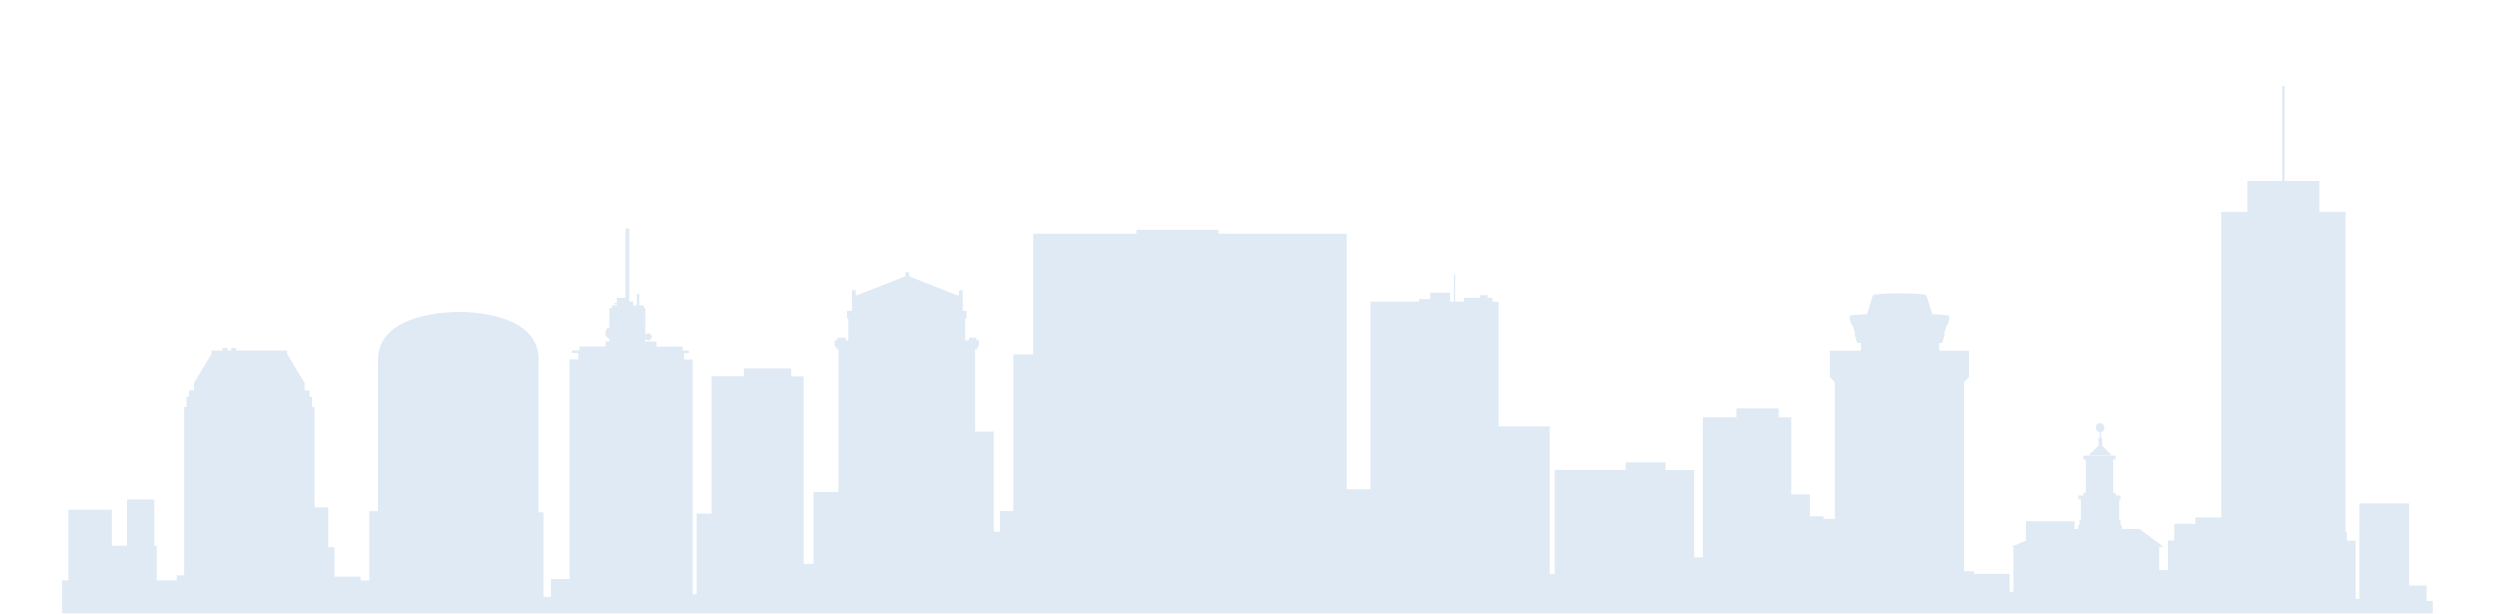
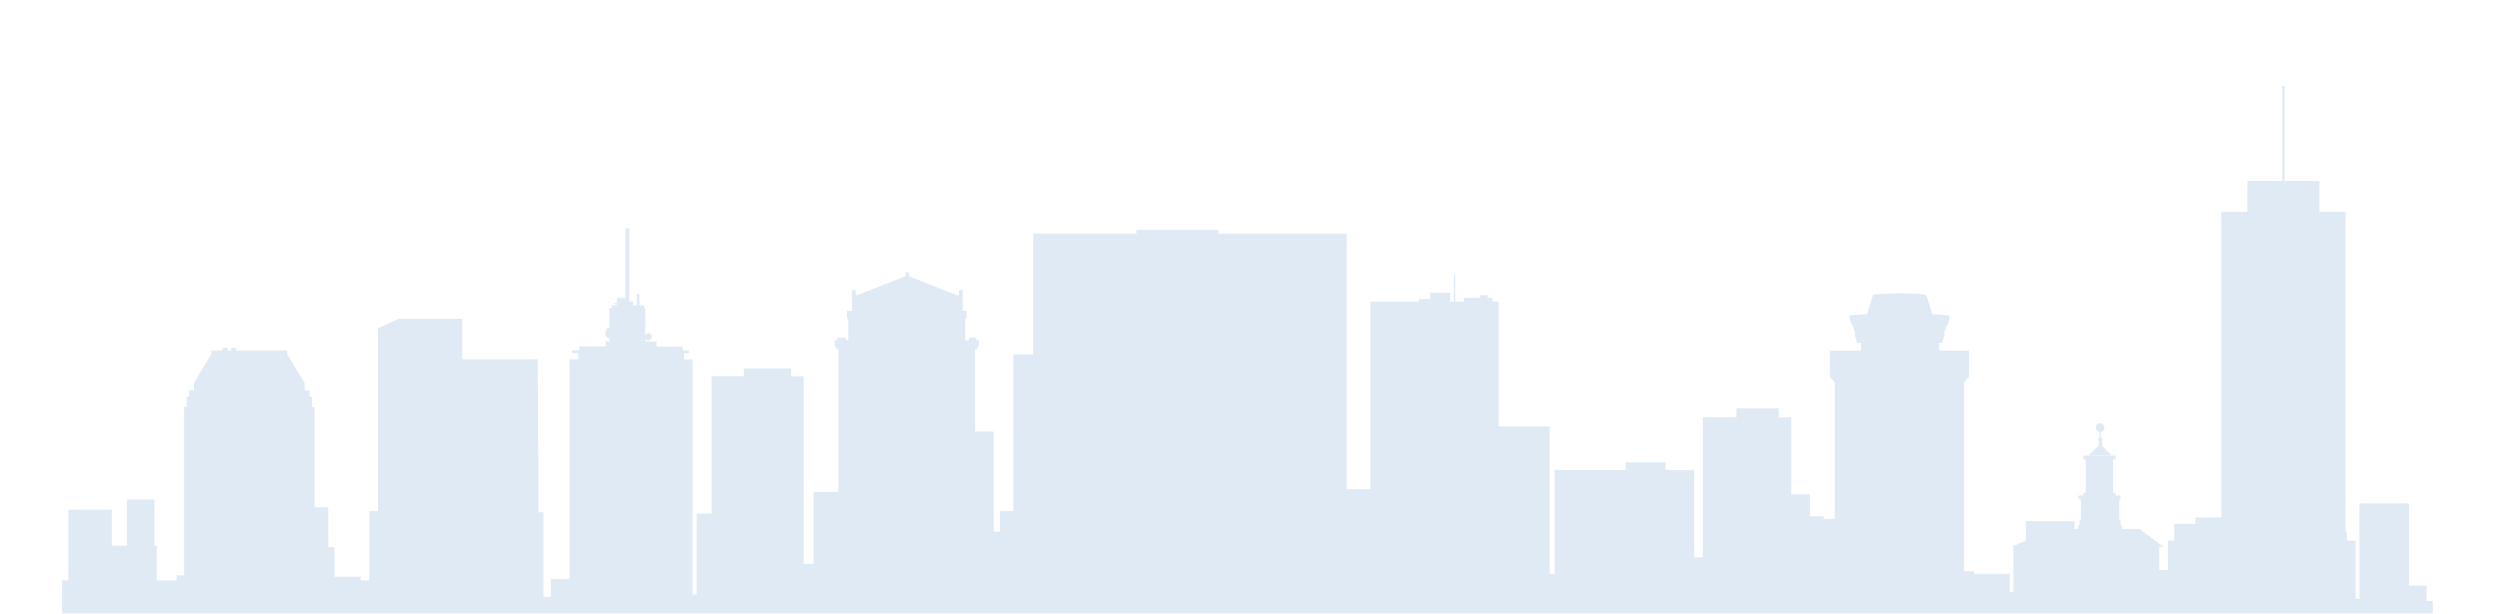
- <svg xmlns="http://www.w3.org/2000/svg" xmlns:xlink="http://www.w3.org/1999/xlink" id="Layer_1" viewBox="0 0 1920 471">
-   <style>.st0{clip-path:url(#SVGID_2_);} .st1{fill:none;} .st2{fill:none;stroke:#e0eaf5;stroke-width:0;stroke-linecap:round;stroke-linejoin:round;} .st3{fill:#e0eaf5;}</style>
+ <svg xmlns="http://www.w3.org/2000/svg" xmlns:xlink="http://www.w3.org/1999/xlink" id="Layer_1" x="0px" y="0px" viewBox="0 0 1920 471">
+   <style>.st0{clip-path:url(#SVGID_2_);} .st1{fill:none;} .st2{fill:#E0EAF5;}</style>
  <defs>
    <path id="SVGID_1_" d="M0 0h1920v471H0z" />
  </defs>
  <clipPath id="SVGID_2_">
    <use xlink:href="#SVGID_1_" overflow="visible" />
  </clipPath>
  <g class="st0">
-     <path class="st1" d="M1622.1 350.1l-.2-.2h-18.1l-.2.2zM277 471v5.4h4.7v-2h1.9V471zM131.9 471h3.8v5.3h-3.8zM417.4 471v3.3h1.9v2h3.8V471zM1809.1 471h1.9v5.4h-1.9z" />
-     <path class="st2" d="M980.8-110.5h5.2-5.2z" />
-     <path class="st3" d="M1614.5 342.3v-6h-1v-4.6c1.7-.1 2.8-1.6 2.7-3.3-.1-1.9-1.6-3.4-3.4-3.4h-.1c-1.8.1-3.2 1.6-3.1 3.4 0 1.7 1.2 3.2 2.9 3.3v4.5h-.8v6.1l-7.9 7.6h18.1l-7.4-7.6z" />
-     <path class="st3" d="M1868.4 476.3v-14.8h-4.8v-11.8h-13.4v-63.1H1812v73.3h-2.9v-44.7h-6.7v-6.9h-1V162.7h-20.1V139h-26.7V66h-1.9v73H1726v23.7h-20.1v234.7H1686v4.9h-16.2v12.8h-4.8v22.7h-6.7V420h3.4l-18.6-13.8h-13.5v-3h-1v-3.9h-1v-15.8h1v-3h-3.8v-2h-1.9v-25.6h1.9v-3h-2.9l.2.2h-18.5l.2-.2h-3.8v3h1.9v25.6h-1.9v2h-3.8v3h1.9v15.8h-1v3.9h-1v3h-2.9v-5.9h-37.3v14.9l-11.2 4.8h1.6v34.5h-2.9v-13.8H1516v-2h-7.6V293.6l3.8-4.1v-20.2h-22.9v-5.9h2.3l2.1-6.9h-.7l2.1-6.9h.7l1.2-4.5v-2.8c-3.8-.4-8.5-.8-13-1l-4.5-14.4h-.1c0-1-9.2-1.6-20.5-1.6s-20.5.7-20.5 1.6l-4.6 14.4c-4.5.3-9.4.6-13.2 1v2.8l1.5 4.5h.7l2.1 6.9h-.7l2.1 6.9h2.9v5.9h-23.9v20.2l3.8 4.1v104.9h-8.6v-2H1390v-16.8h-14.3v-59.2h-9.6v-6.9h-32.5v6.9h-25.8V428h-6.7v-67h-22v-6h-30.6v5.9H1194v79.9h-3.8V327.4H1151v-95.7h-4.8v-3h-3.8v-2h-5.7v2h-12.4v3h-6.7V211h-1v20.7h-2.9v-6.9h-15.3v4.9h-8.6v2h-37.3v144h-18.2V179.5h-98.5v-3h-63v3h-79.3v92.7h-15.3v120.3H768v15.8h-4.8v-76.9h-14.3v-63.1h1.2l1.7-3v-3.9h-1.9v-2h-5.7v2h-2.9v-16.8h1v-5.9h-2.9v-15.8h-2.9v3.9H735l-36.8-14.6v-3.1h-2.9v3.1L658 226.8h-.8v-3.9h-2.9v15.8h-3.8v5.9h1v16.8h-1.9v-2h-6.7v2H641v3.9l2 3h.9v109.5h-19.1V433h-7.6V289h-9.6v-6h-36.3v5.9h-24.8v105.5H535v62.1h-3V276.1h-6.7v-4.9h3.8v-2h-4.8v-3h-20.1v-3.9h-8.6v-2c1 .7 1.3 1.1 2.2 1.1 1.5.1 2.7-1.1 2.8-2.6.1-1.5-1-2.8-2.5-2.9h-.3c-.9 0-1.2.5-2.2 1.1v-20.4h-1v-2H491v-8.9h-1.9v8.9h-2.9v-3h-2.9v-56.2h-2.9v53.3h-6.7v4h-1.8v1h1.8v.9h-3.8v2H468v15c-1.9.2-3.1 2-3.1 4.2s1.2 3.9 3.1 4.2v2.2h-2.9v3.9H445v3h-5.7v2h4.8v4.9h-6.7v168.7h-14.3v13.7h-5.7v-65h-3.8V275.7c0-36.9-59.5-36.1-59.5-36.1s-63.8-1.9-63.8 36.7v116.2h-6.7v53.3H277v-2.9h-20.1v-22.7h-4.8v-30.6h-10.5v-76.9h-1.9v-7.9h-1.9v-4.9H234v-5.7L220.6 272v-2.8h-39.2v-2h-3.8v2h-2.9v-2h-3.8v2h-8.6v2.8L149 294.1v5.7h-3.8v4.9h-1.9v7.9h-1.9v129.2h-5.7v4h-3.8v-.1h-11.5v-26.6h-1.9v-35.5h-21v35.5H85.9v-27.6H52.5v54.2h-4.8v30.6H42V646h1836V476.3h-9.6zm-1736.5 0V471h3.8v5.3h-3.8zm149.8-1.9v2H277V471h6.6v3.4h-1.9zm137.6 1.9v-2h-1.9V471h5.7v5.3h-3.8zm1389.8.1V471h1.9v5.4h-1.9z" />
+     <path class="st1" d="M1622.1 350.1l-.2-.2h-18.1l-.2.2h18.5zM277 471v5.4h4.7v-2h1.9V471H277zm-145.1 0h3.8v5.3h-3.8V471zm285.5 0v3.3h1.9v2h3.8V471h-5.7zm1391.7 0h1.9v5.4h-1.9V471zM980.8-110.5h5.2-5.2z" />
+     <path class="st2" d="M1614.5 342.3v-6h-1v-4.6c1.7-.1 2.8-1.6 2.7-3.3-.1-1.9-1.6-3.4-3.4-3.4h-.1c-1.8.1-3.2 1.6-3.1 3.4 0 1.7 1.2 3.2 2.9 3.3v4.5h-.8v6.1l-7.9 7.6h18.1l-7.4-7.6z" />
+     <path class="st2" d="M1868.4 476.3v-14.8h-4.8v-11.8h-13.4v-63.1H1812v73.3h-2.9v-44.7h-6.7v-6.9h-1V162.7h-20.1V139h-26.7V66h-1.9v73H1726v23.7h-20.1v234.7H1686v4.9h-16.2v12.8h-4.8v22.7h-6.7V420h3.4l-18.6-13.8h-13.5v-3h-1v-3.9h-1v-15.8h1v-3h-3.8v-2h-1.9v-25.6h1.9v-3h-2.9l.2.2h-18.5l.2-.2h-3.8v3h1.9v25.6h-1.9v2h-3.8v3h1.9v15.8h-1v3.9h-1v3h-2.9v-5.9h-37.3v14.9l-11.2 4.8h1.6v34.5h-2.9v-13.8H1516v-2h-7.6V293.6l3.8-4.1v-20.2h-22.9v-5.9h2.3l2.1-6.9h-.7l2.1-6.9h.7l1.2-4.5v-2.8c-3.8-.4-8.5-.8-13-1l-4.5-14.4h-.1c0-1-9.2-1.6-20.5-1.6s-20.5.7-20.5 1.6l-4.6 14.4c-4.5.3-9.4.6-13.2 1v2.8l1.5 4.5h.7l2.1 6.9h-.7l2.1 6.9h2.9v5.9h-23.9v20.2l3.8 4.1v104.9h-8.6v-2H1390v-16.8h-14.3v-59.2h-9.6v-6.9h-32.5v6.9h-25.8V428h-6.7v-67h-22v-6h-30.6v5.9H1194v79.9h-3.8V327.4H1151v-95.7h-4.8v-3h-3.8v-2h-5.7v2h-12.4v3h-6.7V211h-1v20.7h-2.9v-6.9h-15.3v4.9h-8.6v2h-37.3v144h-18.2V179.5h-98.5v-3h-63v3h-79.3v92.7h-15.3v120.3H768v15.8h-4.8v-76.9h-14.3v-63.1h1.2l1.7-3v-3.9h-1.9v-2h-5.7v2h-2.9v-16.8h1v-5.9h-2.9v-15.8h-2.9v3.9H735l-36.8-14.6v-3.1h-2.9v3.1L658 226.8h-.8v-3.9h-2.9v15.8h-3.8v5.9h1v16.8h-1.9v-2h-6.7v2H641v3.9l2 3h.9v109.5h-19.1V433h-7.6V289h-9.6v-6h-36.3v5.9h-24.8v105.5H535v62.1h-3V276.1h-6.7v-4.9h3.8v-2h-4.8v-3h-20.1v-3.9h-8.6v-2c1 .7 1.3 1.1 2.2 1.1 1.5.1 2.7-1.1 2.8-2.6.1-1.5-1-2.8-2.5-2.9h-.3c-.9 0-1.2.5-2.2 1.1v-20.4h-1v-2H491v-8.9h-1.9v8.9h-2.9v-3h-2.9v-56.2h-2.9v53.3h-6.7v4h-1.8v1h1.8v.9h-3.8v2H468v15c-1.9.2-3.1 2-3.1 4.2s1.2 3.9 3.1 4.2v2.2h-2.9v3.9H445v3h-5.7v2h4.8v4.9h-6.7v168.7h-14.3v13.7h-5.7v-65h-3.8L413 276h-58v-31.1h-49l-15.7 7.3v140.3h-6.7v53.3H277v-2.9h-20.1v-22.7h-4.8v-30.6h-10.5v-76.9h-1.9v-7.9h-1.9v-4.9H234v-5.7L220.6 272v-2.8h-39.2v-2h-3.8v2h-2.9v-2h-3.8v2h-8.6v2.8L149 294.1v5.7h-3.8v4.9h-1.9v7.9h-1.9v129.2h-5.7v4h-3.8v-.1h-11.5v-26.6h-1.9v-35.5h-21v35.5H85.9v-27.6H52.5v54.2h-4.8v30.6H42V646h1836V476.3h-9.6zm-1736.5 0V471h3.8v5.3h-3.8zm149.8-1.9v2H277V471h6.6v3.4h-1.9zm137.6 1.9v-2h-1.9V471h5.7v5.3h-3.8zm1389.8.1V471h1.9v5.4h-1.9z" />
  </g>
</svg>
